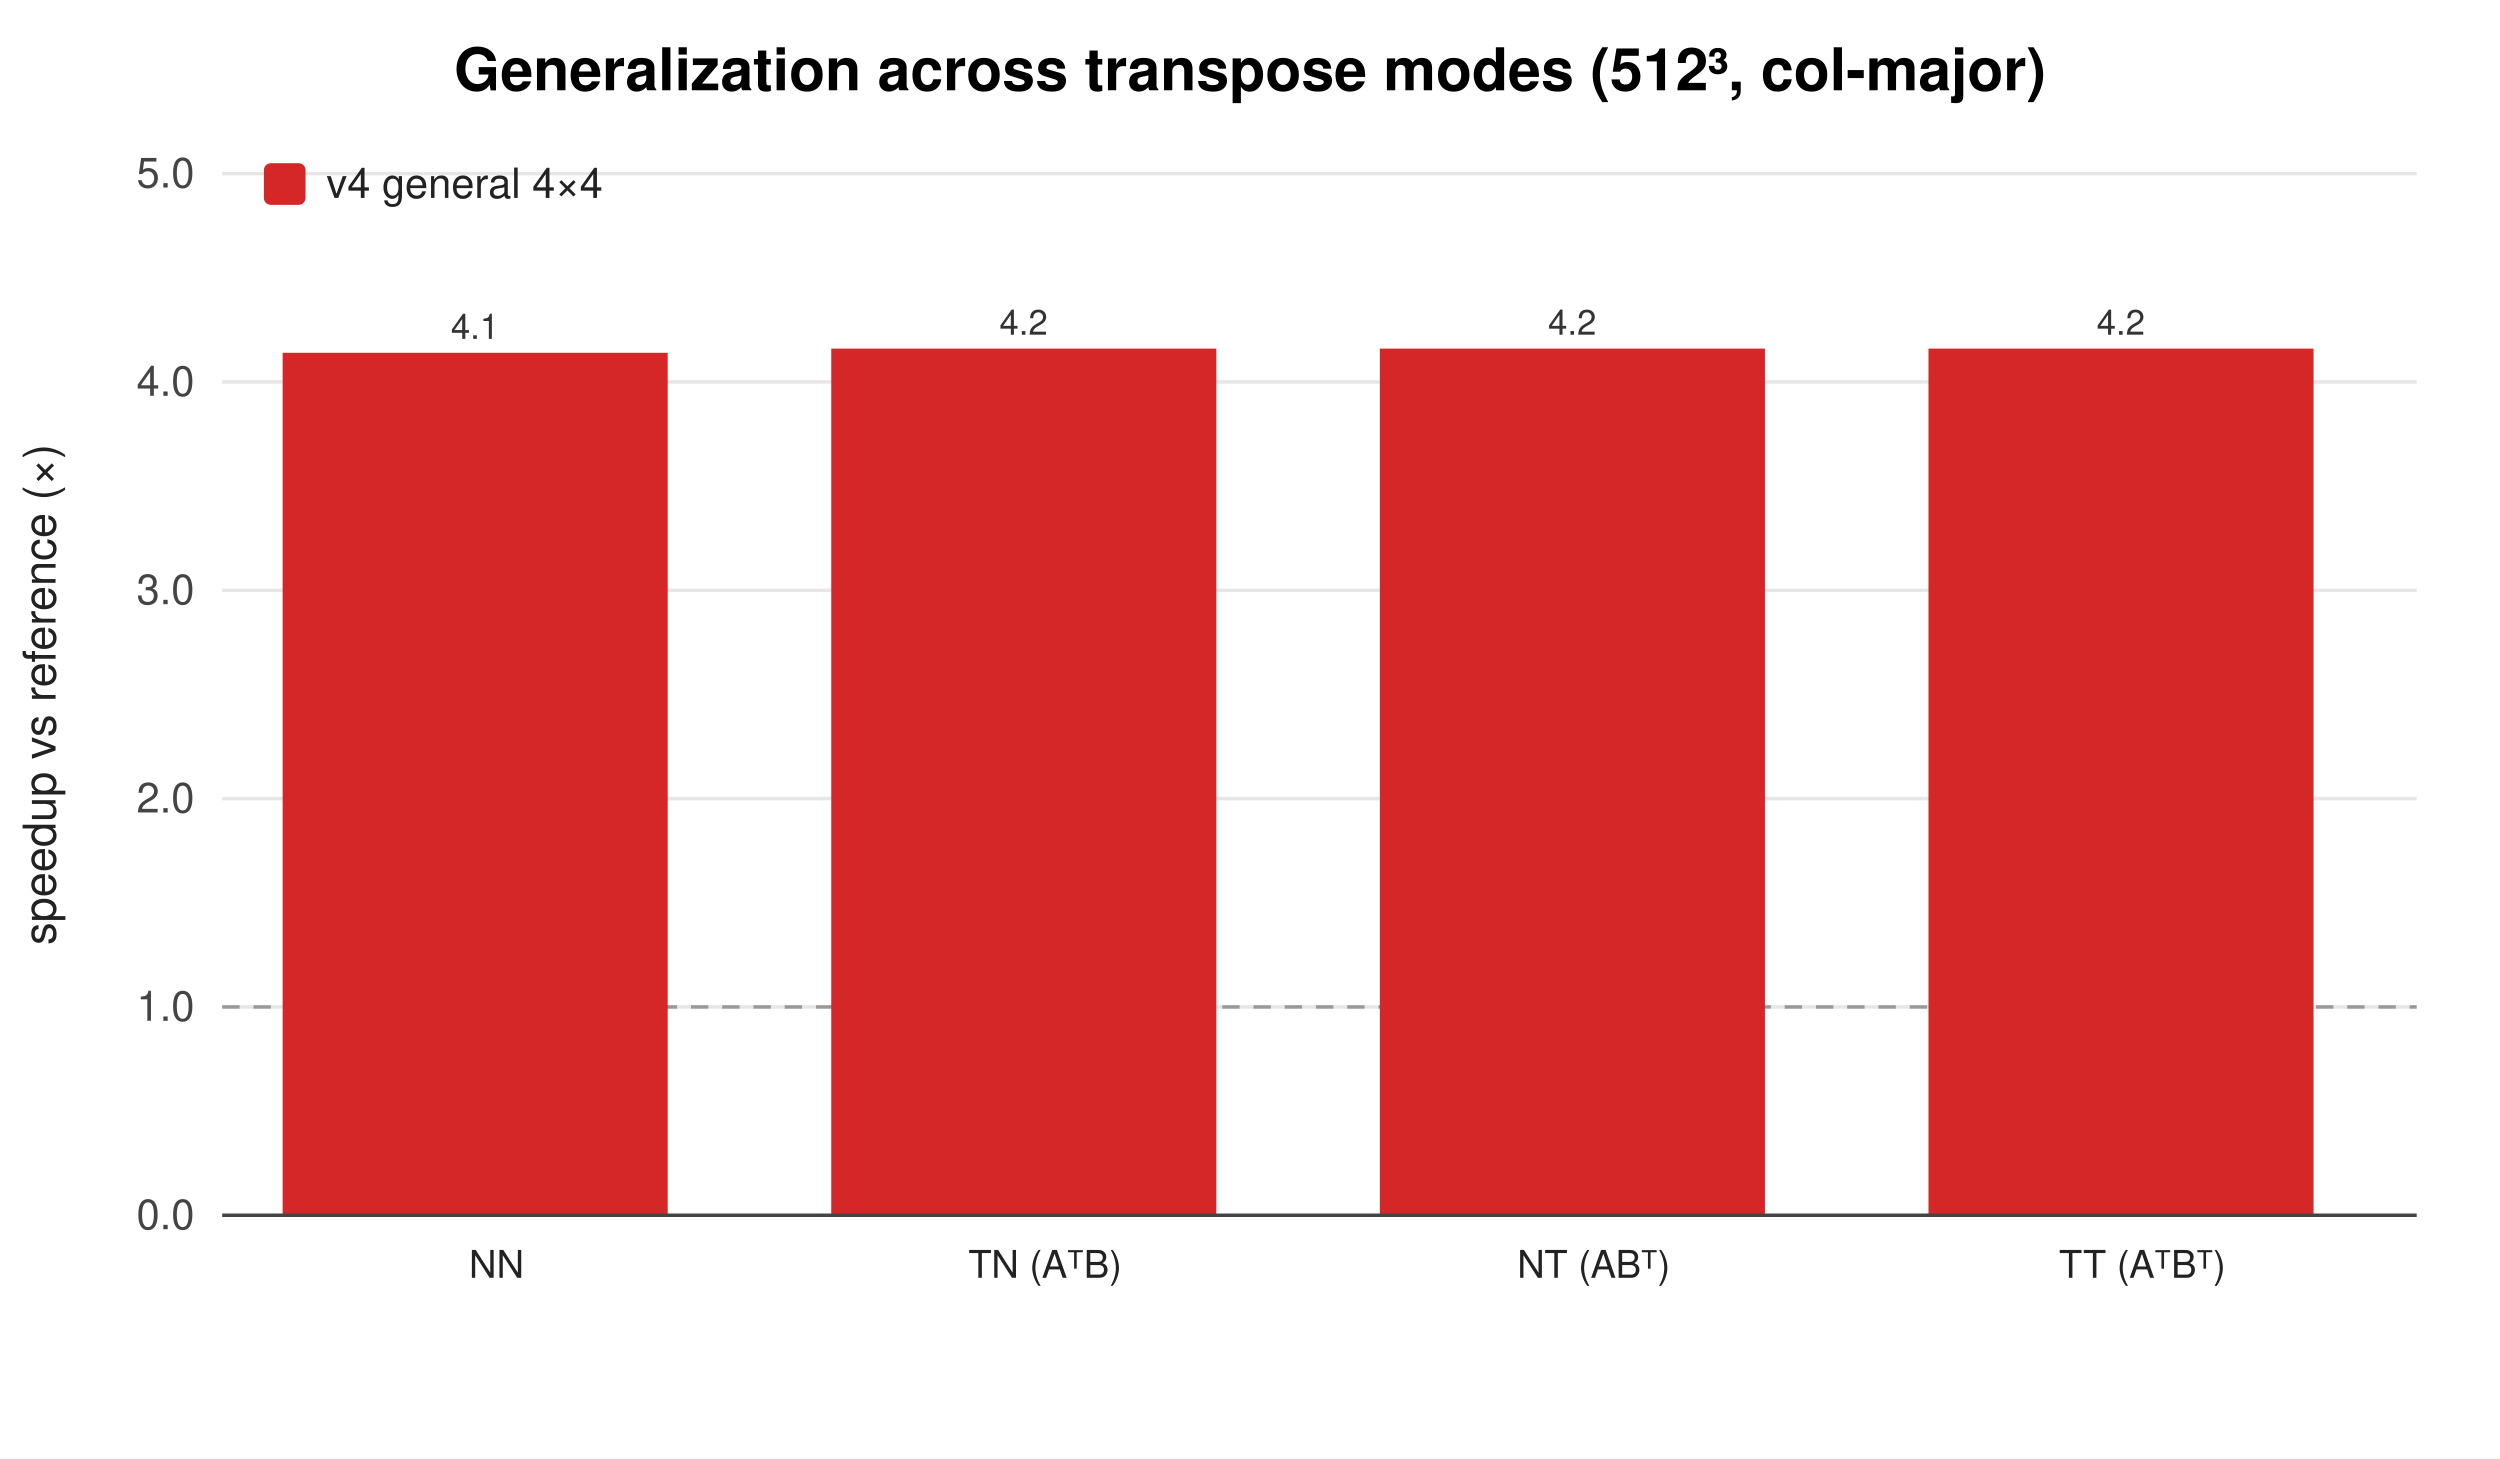
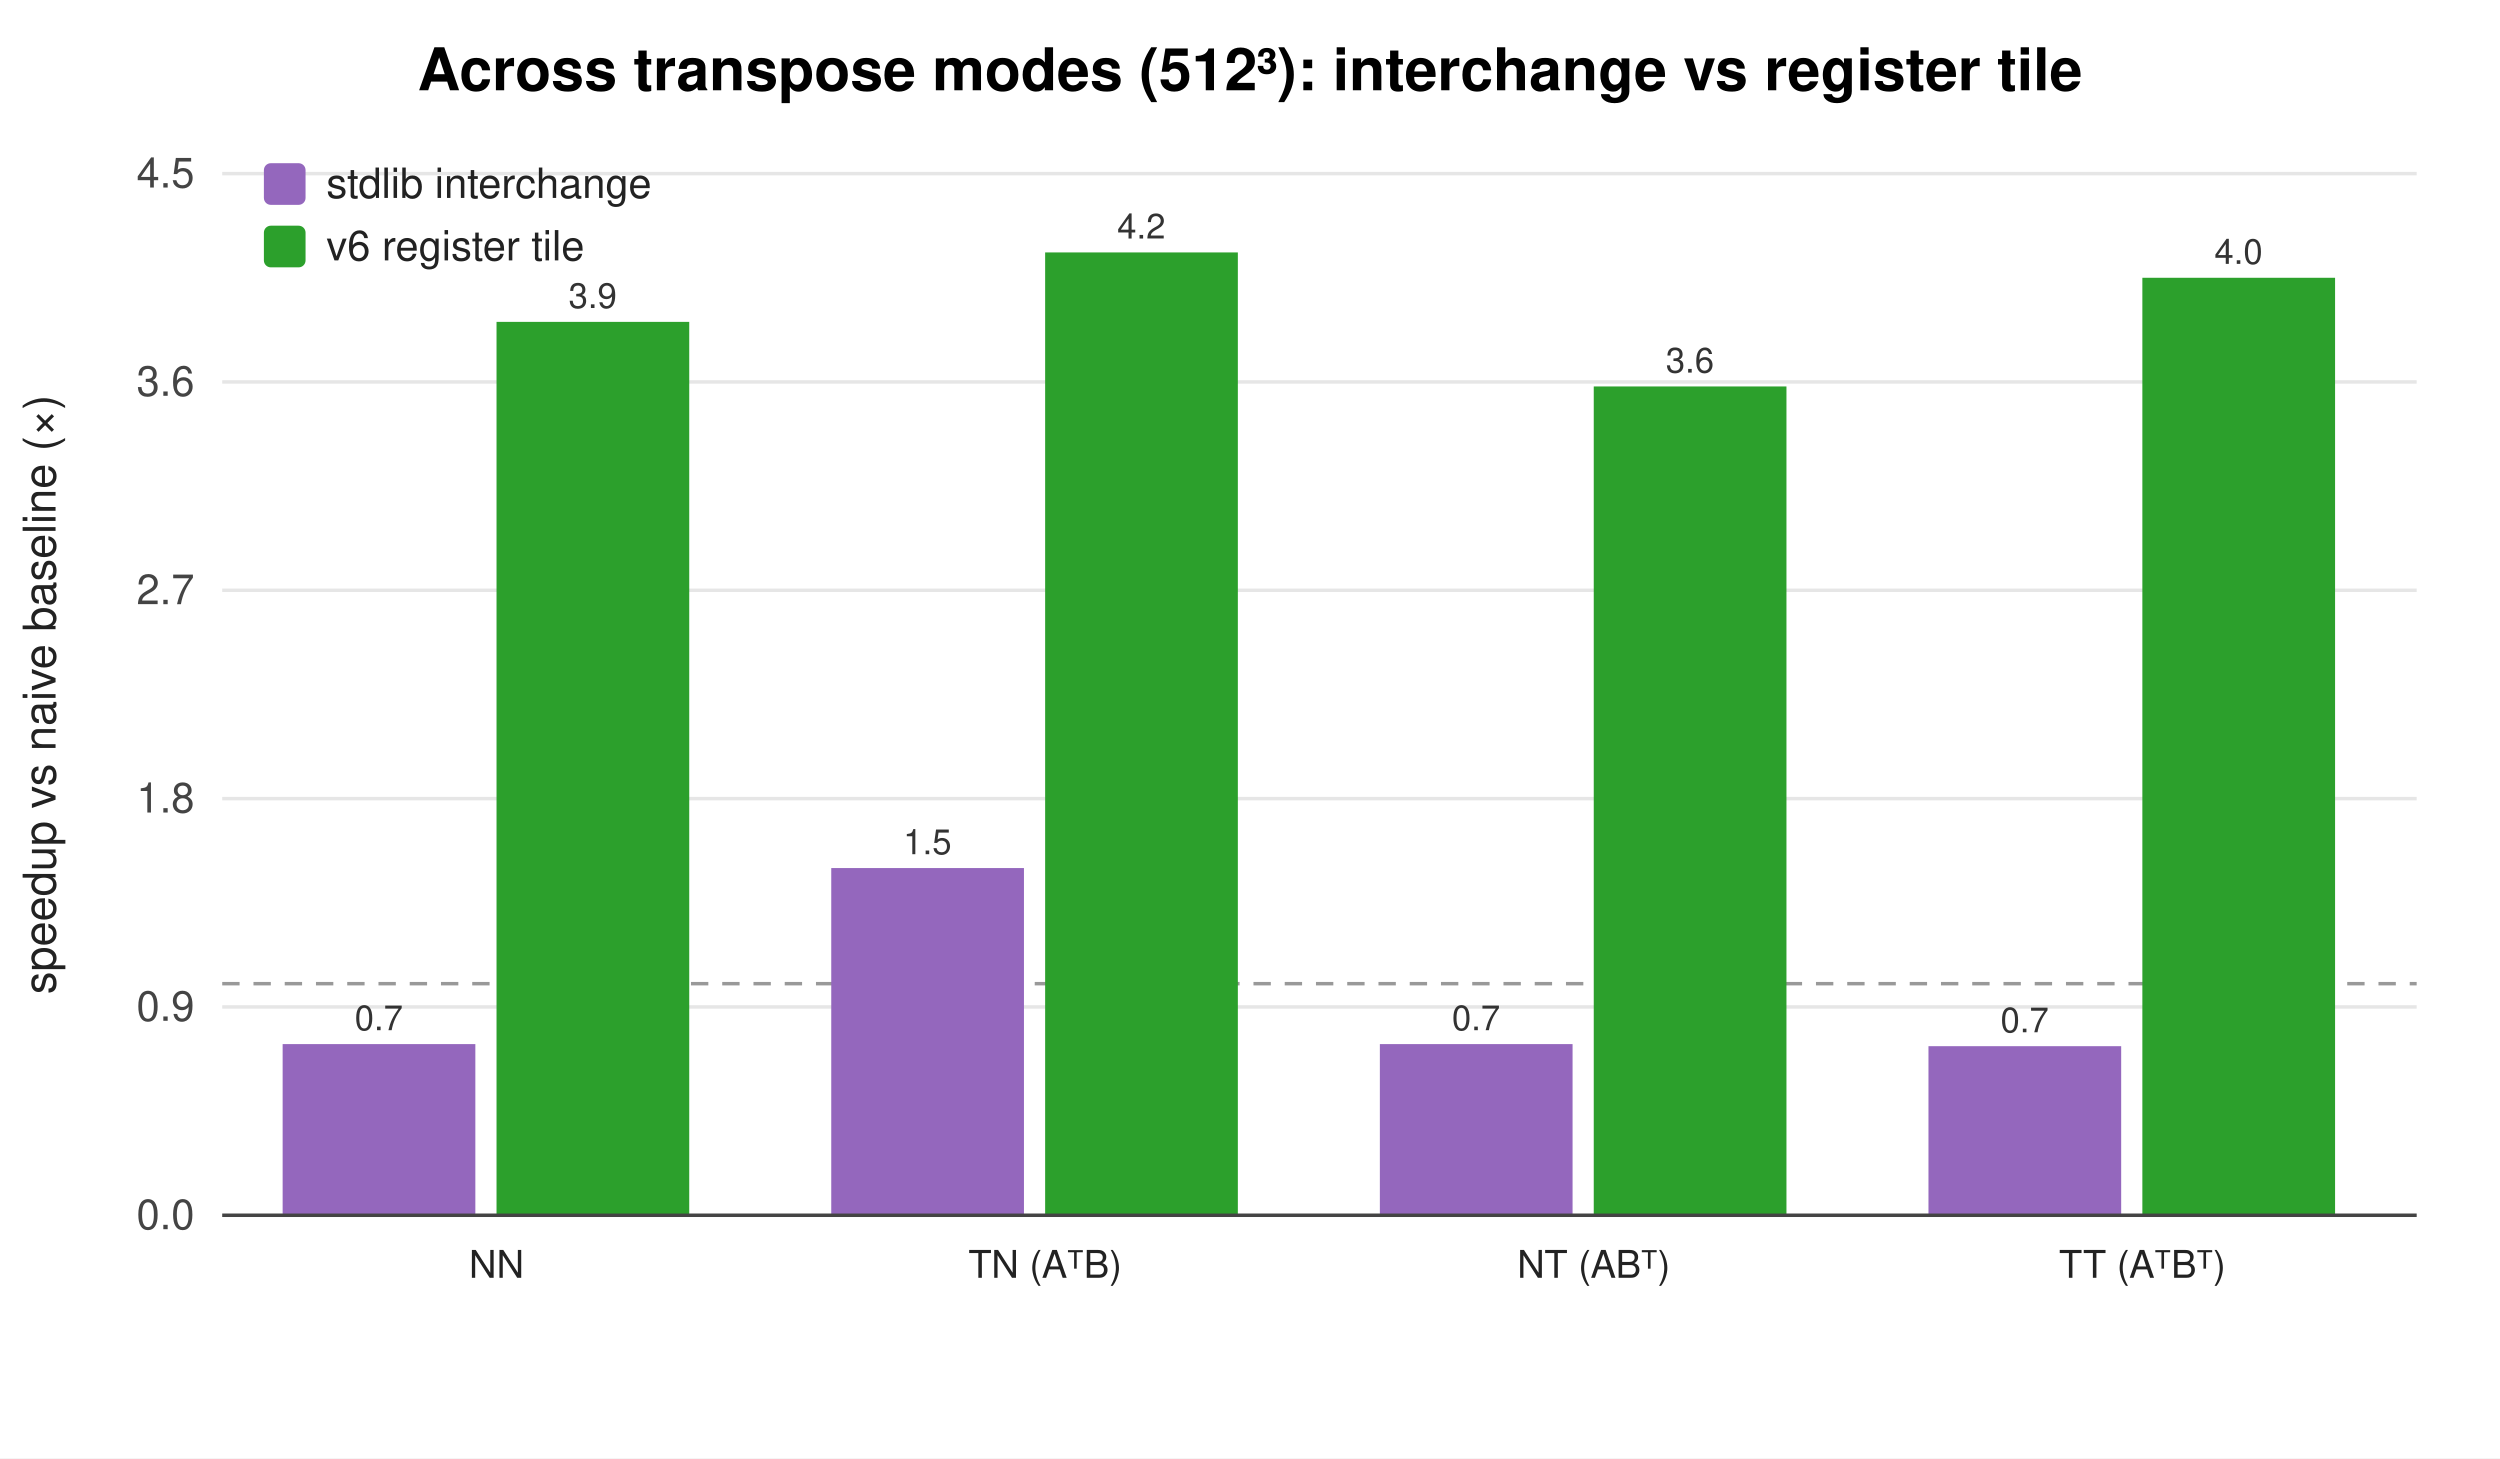
<svg xmlns="http://www.w3.org/2000/svg" width="720" height="420" viewBox="0 0 720 420" font-family="-apple-system,Segoe UI,Helvetica,Arial,sans-serif">
  <rect width="720" height="420" fill="#ffffff" />
-   <text x="360" y="26" text-anchor="middle" font-size="17" font-weight="600">Generalization across transpose modes (512³, col-major)</text>
+   <text x="360" y="26" text-anchor="middle" font-size="17" font-weight="600">Across transpose modes (512³): interchange vs register tile</text>
  <line x1="64" y1="350.0" x2="696" y2="350.0" stroke="#e6e6e6" />
  <text x="56" y="354.0" text-anchor="end" font-size="12" fill="#444">0.0</text>
  <line x1="64" y1="290.0" x2="696" y2="290.0" stroke="#e6e6e6" />
-   <text x="56" y="294.0" text-anchor="end" font-size="12" fill="#444">1.0</text>
+   <text x="56" y="294.0" text-anchor="end" font-size="12" fill="#444">0.9</text>
  <line x1="64" y1="230.0" x2="696" y2="230.0" stroke="#e6e6e6" />
-   <text x="56" y="234.0" text-anchor="end" font-size="12" fill="#444">2.0</text>
+   <text x="56" y="234.0" text-anchor="end" font-size="12" fill="#444">1.8</text>
  <line x1="64" y1="170.0" x2="696" y2="170.0" stroke="#e6e6e6" />
-   <text x="56" y="174.0" text-anchor="end" font-size="12" fill="#444">3.0</text>
+   <text x="56" y="174.0" text-anchor="end" font-size="12" fill="#444">2.7</text>
  <line x1="64" y1="110.0" x2="696" y2="110.0" stroke="#e6e6e6" />
-   <text x="56" y="114.0" text-anchor="end" font-size="12" fill="#444">4.0</text>
+   <text x="56" y="114.0" text-anchor="end" font-size="12" fill="#444">3.6</text>
  <line x1="64" y1="50.0" x2="696" y2="50.0" stroke="#e6e6e6" />
-   <text x="56" y="54.0" text-anchor="end" font-size="12" fill="#444">5.0</text>
-   <line x1="64" y1="290.0" x2="696" y2="290.0" stroke="#999" stroke-dasharray="5,4" />
-   <text transform="translate(16,200) rotate(-90)" text-anchor="middle" font-size="13" fill="#222">speedup vs reference (×)</text>
-   <rect x="81.4" y="101.6" width="110.9" height="248.4" fill="#d62728" />
-   <text x="136.8" y="97.6" text-anchor="middle" font-size="10" fill="#333">4.1</text>
+   <text x="56" y="54.0" text-anchor="end" font-size="12" fill="#444">4.5</text>
+   <line x1="64" y1="283.3" x2="696" y2="283.3" stroke="#999" stroke-dasharray="5,4" />
+   <text transform="translate(16,200) rotate(-90)" text-anchor="middle" font-size="13" fill="#222">speedup vs naive baseline (×)</text>
+   <rect x="81.4" y="300.7" width="55.5" height="49.3" fill="#9467bd" />
+   <text x="109.1" y="296.7" text-anchor="middle" font-size="10" fill="#333">0.7</text>
+   <rect x="143.0" y="92.7" width="55.5" height="257.3" fill="#2ca02c" />
+   <text x="170.7" y="88.7" text-anchor="middle" font-size="10" fill="#333">3.9</text>
  <text x="143.0" y="368" text-anchor="middle" font-size="11" fill="#222">NN</text>
-   <rect x="239.4" y="100.4" width="110.9" height="249.6" fill="#d62728" />
-   <text x="294.8" y="96.4" text-anchor="middle" font-size="10" fill="#333">4.2</text>
+   <rect x="239.4" y="250.0" width="55.5" height="100.0" fill="#9467bd" />
+   <text x="267.1" y="246.0" text-anchor="middle" font-size="10" fill="#333">1.5</text>
+   <rect x="301.0" y="72.7" width="55.5" height="277.3" fill="#2ca02c" />
+   <text x="328.7" y="68.7" text-anchor="middle" font-size="10" fill="#333">4.2</text>
  <text x="301.0" y="368" text-anchor="middle" font-size="11" fill="#222">TN (AᵀB)</text>
-   <rect x="397.4" y="100.4" width="110.9" height="249.6" fill="#d62728" />
-   <text x="452.8" y="96.4" text-anchor="middle" font-size="10" fill="#333">4.2</text>
+   <rect x="397.4" y="300.7" width="55.5" height="49.3" fill="#9467bd" />
+   <text x="425.1" y="296.7" text-anchor="middle" font-size="10" fill="#333">0.7</text>
+   <rect x="459.0" y="111.3" width="55.5" height="238.7" fill="#2ca02c" />
+   <text x="486.7" y="107.3" text-anchor="middle" font-size="10" fill="#333">3.6</text>
  <text x="459.0" y="368" text-anchor="middle" font-size="11" fill="#222">NT (ABᵀ)</text>
-   <rect x="555.4" y="100.4" width="110.9" height="249.6" fill="#d62728" />
-   <text x="610.8" y="96.4" text-anchor="middle" font-size="10" fill="#333">4.2</text>
+   <rect x="555.4" y="301.3" width="55.5" height="48.7" fill="#9467bd" />
+   <text x="583.1" y="297.3" text-anchor="middle" font-size="10" fill="#333">0.7</text>
+   <rect x="617.0" y="80.0" width="55.5" height="270.0" fill="#2ca02c" />
+   <text x="644.7" y="76.0" text-anchor="middle" font-size="10" fill="#333">4.0</text>
  <text x="617.0" y="368" text-anchor="middle" font-size="11" fill="#222">TT (AᵀBᵀ)</text>
  <line x1="64" y1="350" x2="696" y2="350" stroke="#444" />
-   <rect x="76" y="47" width="12" height="12" rx="2" fill="#d62728" />
-   <text x="94" y="57" font-size="12" fill="#222">v4 general 4×4</text>
+   <rect x="76" y="47" width="12" height="12" rx="2" fill="#9467bd" />
+   <text x="94" y="57" font-size="12" fill="#222">stdlib interchange</text>
+   <rect x="76" y="65" width="12" height="12" rx="2" fill="#2ca02c" />
+   <text x="94" y="75" font-size="12" fill="#222">v6 register tile</text>
</svg>
